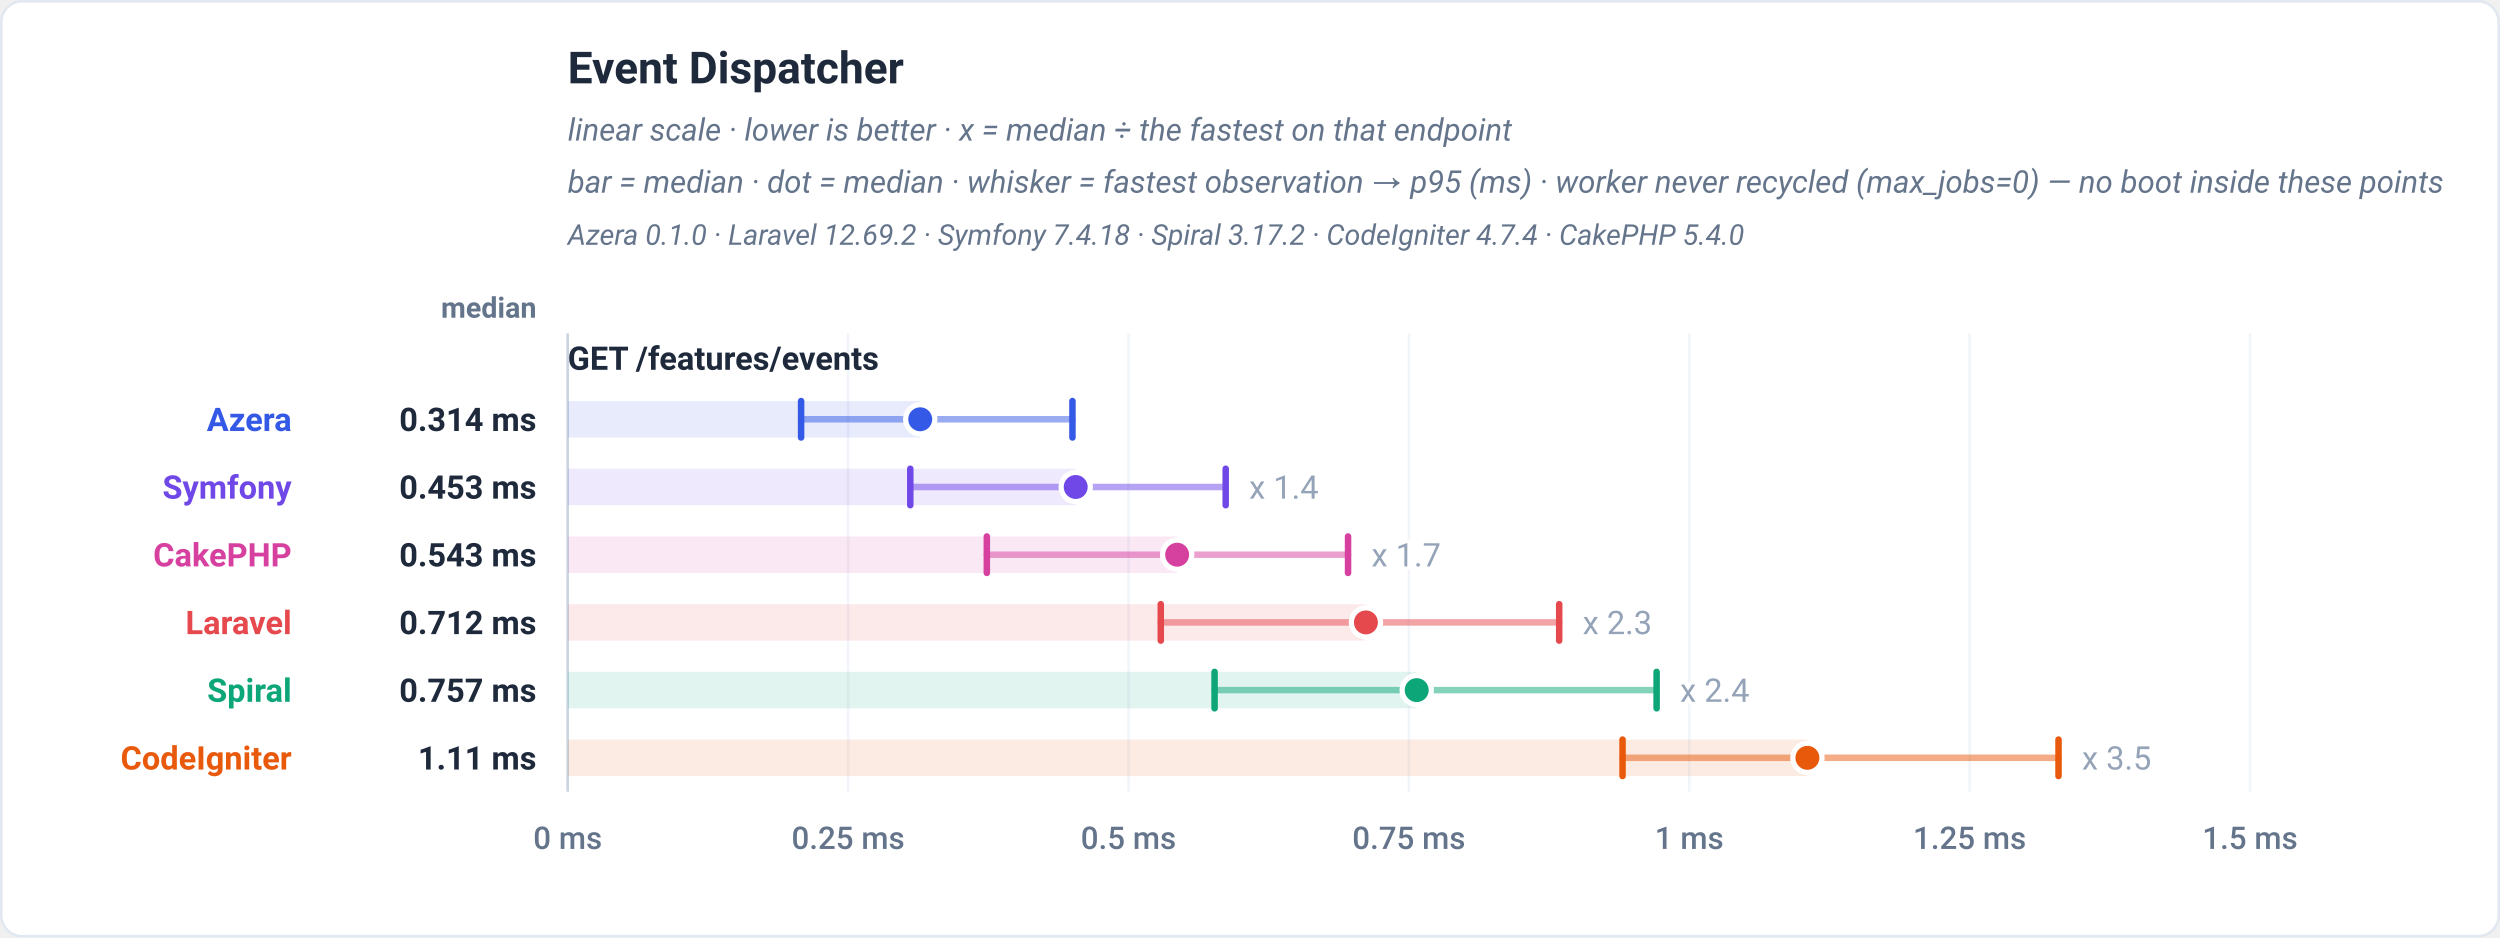
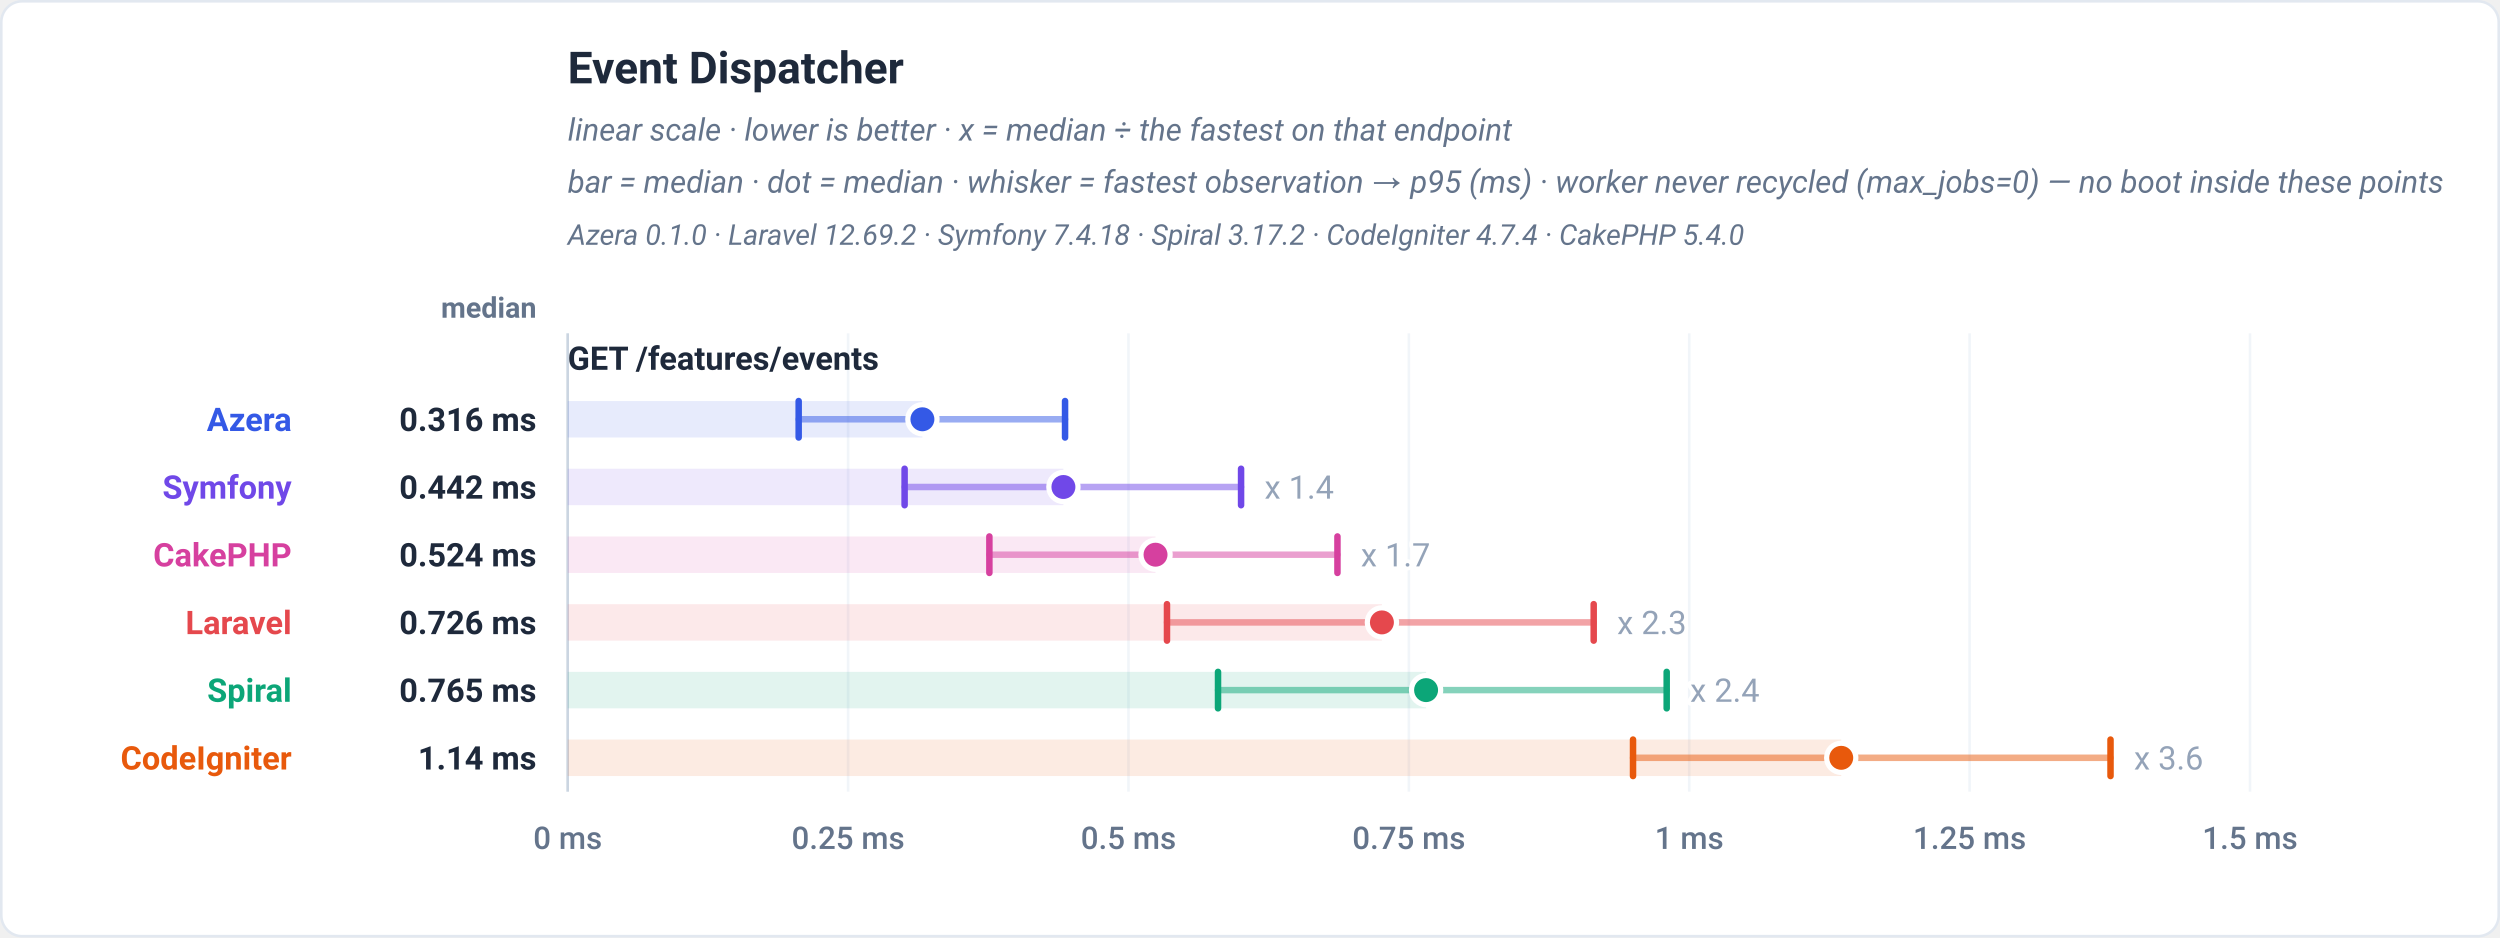
<svg xmlns="http://www.w3.org/2000/svg" viewBox="0 0 960 360" width="960" height="360" role="img" font-family="-apple-system,BlinkMacSystemFont,'Segoe UI',Roboto,Helvetica,Arial,sans-serif">
  <rect x="0.5" y="0.5" width="959" height="359" rx="8" fill="#ffffff" stroke="#e2e8f0" />
  <text x="218" y="32" font-family="-apple-system,BlinkMacSystemFont,'Segoe UI',Roboto,Helvetica,Arial,sans-serif" font-size="17" font-weight="700" fill="#1e293b" text-anchor="start">Event Dispatcher</text>
  <text x="218" y="54" font-family="-apple-system,BlinkMacSystemFont,'Segoe UI',Roboto,Helvetica,Arial,sans-serif" font-size="12" font-weight="400" fill="#64748b" text-anchor="start" font-style="italic">linear scale · lower is better · x = median ÷ the fastest on that endpoint</text>
  <text x="218" y="74" font-family="-apple-system,BlinkMacSystemFont,'Segoe UI',Roboto,Helvetica,Arial,sans-serif" font-size="12" font-weight="400" fill="#64748b" text-anchor="start" font-style="italic">bar = median · dot = median · whisker = fastest observation → p95 (ms) · worker never recycled (max_jobs=0) — no boot inside these points</text>
  <text x="218" y="94" font-family="-apple-system,BlinkMacSystemFont,'Segoe UI',Roboto,Helvetica,Arial,sans-serif" font-size="11" font-weight="400" fill="#64748b" text-anchor="start" font-style="italic">Azera 0.1.0 · Laravel 12.69.2 · Symfony 7.4.18 · Spiral 3.17.2 · CodeIgniter 4.7.4 · CakePHP 5.4.0</text>
  <text x="206" y="122" font-family="-apple-system,BlinkMacSystemFont,'Segoe UI',Roboto,Helvetica,Arial,sans-serif" font-size="11" font-weight="600" fill="#64748b" text-anchor="end">median</text>
  <line x1="218" y1="128" x2="218" y2="304" stroke="#f1f5f9" stroke-width="1" />
  <text x="218" y="326" font-family="-apple-system,BlinkMacSystemFont,'Segoe UI',Roboto,Helvetica,Arial,sans-serif" font-size="12" font-weight="500" fill="#64748b" text-anchor="middle">0 ms</text>
  <line x1="325.67" y1="128" x2="325.67" y2="304" stroke="#f1f5f9" stroke-width="1" />
  <text x="325.67" y="326" font-family="-apple-system,BlinkMacSystemFont,'Segoe UI',Roboto,Helvetica,Arial,sans-serif" font-size="12" font-weight="500" fill="#64748b" text-anchor="middle">0.25 ms</text>
  <line x1="433.33" y1="128" x2="433.33" y2="304" stroke="#f1f5f9" stroke-width="1" />
  <text x="433.33" y="326" font-family="-apple-system,BlinkMacSystemFont,'Segoe UI',Roboto,Helvetica,Arial,sans-serif" font-size="12" font-weight="500" fill="#64748b" text-anchor="middle">0.5 ms</text>
  <line x1="541" y1="128" x2="541" y2="304" stroke="#f1f5f9" stroke-width="1" />
  <text x="541" y="326" font-family="-apple-system,BlinkMacSystemFont,'Segoe UI',Roboto,Helvetica,Arial,sans-serif" font-size="12" font-weight="500" fill="#64748b" text-anchor="middle">0.75 ms</text>
  <line x1="648.67" y1="128" x2="648.67" y2="304" stroke="#f1f5f9" stroke-width="1" />
  <text x="648.67" y="326" font-family="-apple-system,BlinkMacSystemFont,'Segoe UI',Roboto,Helvetica,Arial,sans-serif" font-size="12" font-weight="500" fill="#64748b" text-anchor="middle">1 ms</text>
  <line x1="756.33" y1="128" x2="756.33" y2="304" stroke="#f1f5f9" stroke-width="1" />
  <text x="756.33" y="326" font-family="-apple-system,BlinkMacSystemFont,'Segoe UI',Roboto,Helvetica,Arial,sans-serif" font-size="12" font-weight="500" fill="#64748b" text-anchor="middle">1.25 ms</text>
  <line x1="864" y1="128" x2="864" y2="304" stroke="#f1f5f9" stroke-width="1" />
  <text x="864" y="326" font-family="-apple-system,BlinkMacSystemFont,'Segoe UI',Roboto,Helvetica,Arial,sans-serif" font-size="12" font-weight="500" fill="#64748b" text-anchor="middle">1.5 ms</text>
  <line x1="218" y1="128" x2="218" y2="304" stroke="#cbd5e1" stroke-width="1" />
  <text x="218" y="142" font-family="-apple-system,BlinkMacSystemFont,'Segoe UI',Roboto,Helvetica,Arial,sans-serif" font-size="12.5" font-weight="700" fill="#1e293b" text-anchor="start">GET /features/events</text>
-   <rect x="218" y="154" width="135.36" height="14" fill="#3459e6" fill-opacity="0.12" />
-   <line x1="307.62" y1="161" x2="411.82" y2="161" stroke="#3459e6" stroke-width="2.5" stroke-linecap="round" opacity="0.5" />
-   <line x1="307.62" y1="154" x2="307.62" y2="168" stroke="#3459e6" stroke-width="2.5" stroke-linecap="round" />
-   <line x1="411.82" y1="154" x2="411.82" y2="168" stroke="#3459e6" stroke-width="2.5" stroke-linecap="round" />
-   <circle cx="353.36" cy="161" r="5.6" fill="#3459e6" stroke="#ffffff" stroke-width="2" />
+   <rect x="218" y="154" width="136.2" height="14" fill="#3459e6" fill-opacity="0.12" />
+   <line x1="306.69" y1="161" x2="408.98" y2="161" stroke="#3459e6" stroke-width="2.5" stroke-linecap="round" opacity="0.5" />
+   <line x1="306.69" y1="154" x2="306.69" y2="168" stroke="#3459e6" stroke-width="2.5" stroke-linecap="round" />
+   <line x1="408.98" y1="154" x2="408.98" y2="168" stroke="#3459e6" stroke-width="2.5" stroke-linecap="round" />
+   <circle cx="354.2" cy="161" r="5.6" fill="#3459e6" stroke="#ffffff" stroke-width="2" />
  <text x="112" y="165.5" font-family="-apple-system,BlinkMacSystemFont,'Segoe UI',Roboto,Helvetica,Arial,sans-serif" font-size="12.5" font-weight="700" fill="#3459e6" text-anchor="end">Azera</text>
-   <text x="206" y="165.5" font-family="-apple-system,BlinkMacSystemFont,'Segoe UI',Roboto,Helvetica,Arial,sans-serif" font-size="12.5" font-weight="700" fill="#1e293b" text-anchor="end">0.314 ms</text>
-   <rect x="218" y="180" width="195.07" height="14" fill="#7048e8" fill-opacity="0.12" />
-   <line x1="349.55" y1="187" x2="470.67" y2="187" stroke="#7048e8" stroke-width="2.5" stroke-linecap="round" opacity="0.5" />
-   <line x1="349.55" y1="180" x2="349.55" y2="194" stroke="#7048e8" stroke-width="2.5" stroke-linecap="round" />
-   <line x1="470.67" y1="180" x2="470.67" y2="194" stroke="#7048e8" stroke-width="2.5" stroke-linecap="round" />
-   <circle cx="413.07" cy="187" r="5.6" fill="#7048e8" stroke="#ffffff" stroke-width="2" />
-   <text x="479.67" y="191.5" font-family="-apple-system,BlinkMacSystemFont,'Segoe UI',Roboto,Helvetica,Arial,sans-serif" font-size="12.5" font-weight="400" fill="#94a3b8" text-anchor="start" stroke="#ffffff" stroke-width="3" paint-order="stroke" stroke-linejoin="round">x 1.4</text>
+   <text x="206" y="165.5" font-family="-apple-system,BlinkMacSystemFont,'Segoe UI',Roboto,Helvetica,Arial,sans-serif" font-size="12.5" font-weight="700" fill="#1e293b" text-anchor="end">0.316 ms</text>
+   <rect x="218" y="180" width="190.35" height="14" fill="#7048e8" fill-opacity="0.12" />
+   <line x1="347.37" y1="187" x2="476.57" y2="187" stroke="#7048e8" stroke-width="2.5" stroke-linecap="round" opacity="0.5" />
+   <line x1="347.37" y1="180" x2="347.37" y2="194" stroke="#7048e8" stroke-width="2.5" stroke-linecap="round" />
+   <line x1="476.57" y1="180" x2="476.57" y2="194" stroke="#7048e8" stroke-width="2.5" stroke-linecap="round" />
+   <circle cx="408.35" cy="187" r="5.6" fill="#7048e8" stroke="#ffffff" stroke-width="2" />
+   <text x="485.57" y="191.5" font-family="-apple-system,BlinkMacSystemFont,'Segoe UI',Roboto,Helvetica,Arial,sans-serif" font-size="12.5" font-weight="400" fill="#94a3b8" text-anchor="start" stroke="#ffffff" stroke-width="3" paint-order="stroke" stroke-linejoin="round">x 1.4</text>
  <text x="112" y="191.5" font-family="-apple-system,BlinkMacSystemFont,'Segoe UI',Roboto,Helvetica,Arial,sans-serif" font-size="12.5" font-weight="700" fill="#7048e8" text-anchor="end">Symfony</text>
-   <text x="206" y="191.5" font-family="-apple-system,BlinkMacSystemFont,'Segoe UI',Roboto,Helvetica,Arial,sans-serif" font-size="12.5" font-weight="700" fill="#1e293b" text-anchor="end">0.453 ms</text>
-   <rect x="218" y="206" width="234.02" height="14" fill="#d6409f" fill-opacity="0.12" />
-   <line x1="378.94" y1="213" x2="517.65" y2="213" stroke="#d6409f" stroke-width="2.5" stroke-linecap="round" opacity="0.5" />
-   <line x1="378.94" y1="206" x2="378.94" y2="220" stroke="#d6409f" stroke-width="2.5" stroke-linecap="round" />
-   <line x1="517.65" y1="206" x2="517.65" y2="220" stroke="#d6409f" stroke-width="2.5" stroke-linecap="round" />
-   <circle cx="452.02" cy="213" r="5.6" fill="#d6409f" stroke="#ffffff" stroke-width="2" />
-   <text x="526.65" y="217.5" font-family="-apple-system,BlinkMacSystemFont,'Segoe UI',Roboto,Helvetica,Arial,sans-serif" font-size="12.5" font-weight="400" fill="#94a3b8" text-anchor="start" stroke="#ffffff" stroke-width="3" paint-order="stroke" stroke-linejoin="round">x 1.7</text>
+   <text x="206" y="191.5" font-family="-apple-system,BlinkMacSystemFont,'Segoe UI',Roboto,Helvetica,Arial,sans-serif" font-size="12.5" font-weight="700" fill="#1e293b" text-anchor="end">0.442 ms</text>
+   <rect x="218" y="206" width="225.72" height="14" fill="#d6409f" fill-opacity="0.12" />
+   <line x1="379.92" y1="213" x2="513.58" y2="213" stroke="#d6409f" stroke-width="2.5" stroke-linecap="round" opacity="0.5" />
+   <line x1="379.92" y1="206" x2="379.92" y2="220" stroke="#d6409f" stroke-width="2.5" stroke-linecap="round" />
+   <line x1="513.58" y1="206" x2="513.58" y2="220" stroke="#d6409f" stroke-width="2.5" stroke-linecap="round" />
+   <circle cx="443.72" cy="213" r="5.6" fill="#d6409f" stroke="#ffffff" stroke-width="2" />
+   <text x="522.58" y="217.5" font-family="-apple-system,BlinkMacSystemFont,'Segoe UI',Roboto,Helvetica,Arial,sans-serif" font-size="12.5" font-weight="400" fill="#94a3b8" text-anchor="start" stroke="#ffffff" stroke-width="3" paint-order="stroke" stroke-linejoin="round">x 1.7</text>
  <text x="112" y="217.5" font-family="-apple-system,BlinkMacSystemFont,'Segoe UI',Roboto,Helvetica,Arial,sans-serif" font-size="12.5" font-weight="700" fill="#d6409f" text-anchor="end">CakePHP</text>
-   <text x="206" y="217.5" font-family="-apple-system,BlinkMacSystemFont,'Segoe UI',Roboto,Helvetica,Arial,sans-serif" font-size="12.5" font-weight="700" fill="#1e293b" text-anchor="end">0.543 ms</text>
-   <rect x="218" y="232" width="306.51" height="14" fill="#e5484d" fill-opacity="0.12" />
-   <line x1="445.74" y1="239" x2="598.73" y2="239" stroke="#e5484d" stroke-width="2.5" stroke-linecap="round" opacity="0.5" />
-   <line x1="445.74" y1="232" x2="445.74" y2="246" stroke="#e5484d" stroke-width="2.5" stroke-linecap="round" />
-   <line x1="598.73" y1="232" x2="598.73" y2="246" stroke="#e5484d" stroke-width="2.5" stroke-linecap="round" />
-   <circle cx="524.51" cy="239" r="5.6" fill="#e5484d" stroke="#ffffff" stroke-width="2" />
-   <text x="607.73" y="243.5" font-family="-apple-system,BlinkMacSystemFont,'Segoe UI',Roboto,Helvetica,Arial,sans-serif" font-size="12.5" font-weight="400" fill="#94a3b8" text-anchor="start" stroke="#ffffff" stroke-width="3" paint-order="stroke" stroke-linejoin="round">x 2.3</text>
+   <text x="206" y="217.5" font-family="-apple-system,BlinkMacSystemFont,'Segoe UI',Roboto,Helvetica,Arial,sans-serif" font-size="12.5" font-weight="700" fill="#1e293b" text-anchor="end">0.524 ms</text>
+   <rect x="218" y="232" width="312.65" height="14" fill="#e5484d" fill-opacity="0.12" />
+   <line x1="448.12" y1="239" x2="611.98" y2="239" stroke="#e5484d" stroke-width="2.5" stroke-linecap="round" opacity="0.5" />
+   <line x1="448.12" y1="232" x2="448.12" y2="246" stroke="#e5484d" stroke-width="2.5" stroke-linecap="round" />
+   <line x1="611.98" y1="232" x2="611.98" y2="246" stroke="#e5484d" stroke-width="2.5" stroke-linecap="round" />
+   <circle cx="530.65" cy="239" r="5.6" fill="#e5484d" stroke="#ffffff" stroke-width="2" />
+   <text x="620.98" y="243.5" font-family="-apple-system,BlinkMacSystemFont,'Segoe UI',Roboto,Helvetica,Arial,sans-serif" font-size="12.5" font-weight="400" fill="#94a3b8" text-anchor="start" stroke="#ffffff" stroke-width="3" paint-order="stroke" stroke-linejoin="round">x 2.3</text>
  <text x="112" y="243.5" font-family="-apple-system,BlinkMacSystemFont,'Segoe UI',Roboto,Helvetica,Arial,sans-serif" font-size="12.5" font-weight="700" fill="#e5484d" text-anchor="end">Laravel</text>
-   <text x="206" y="243.5" font-family="-apple-system,BlinkMacSystemFont,'Segoe UI',Roboto,Helvetica,Arial,sans-serif" font-size="12.5" font-weight="700" fill="#1e293b" text-anchor="end">0.712 ms</text>
-   <rect x="218" y="258" width="326.01" height="14" fill="#0ca678" fill-opacity="0.12" />
-   <line x1="466.4" y1="265" x2="636.14" y2="265" stroke="#0ca678" stroke-width="2.5" stroke-linecap="round" opacity="0.5" />
-   <line x1="466.4" y1="258" x2="466.4" y2="272" stroke="#0ca678" stroke-width="2.5" stroke-linecap="round" />
-   <line x1="636.14" y1="258" x2="636.14" y2="272" stroke="#0ca678" stroke-width="2.5" stroke-linecap="round" />
-   <circle cx="544.01" cy="265" r="5.6" fill="#0ca678" stroke="#ffffff" stroke-width="2" />
-   <text x="645.14" y="269.5" font-family="-apple-system,BlinkMacSystemFont,'Segoe UI',Roboto,Helvetica,Arial,sans-serif" font-size="12.5" font-weight="400" fill="#94a3b8" text-anchor="start" stroke="#ffffff" stroke-width="3" paint-order="stroke" stroke-linejoin="round">x 2.4</text>
+   <text x="206" y="243.5" font-family="-apple-system,BlinkMacSystemFont,'Segoe UI',Roboto,Helvetica,Arial,sans-serif" font-size="12.5" font-weight="700" fill="#1e293b" text-anchor="end">0.726 ms</text>
+   <rect x="218" y="258" width="329.61" height="14" fill="#0ca678" fill-opacity="0.12" />
+   <line x1="467.72" y1="265" x2="640.01" y2="265" stroke="#0ca678" stroke-width="2.5" stroke-linecap="round" opacity="0.5" />
+   <line x1="467.72" y1="258" x2="467.72" y2="272" stroke="#0ca678" stroke-width="2.5" stroke-linecap="round" />
+   <line x1="640.01" y1="258" x2="640.01" y2="272" stroke="#0ca678" stroke-width="2.5" stroke-linecap="round" />
+   <circle cx="547.61" cy="265" r="5.6" fill="#0ca678" stroke="#ffffff" stroke-width="2" />
+   <text x="649.01" y="269.5" font-family="-apple-system,BlinkMacSystemFont,'Segoe UI',Roboto,Helvetica,Arial,sans-serif" font-size="12.5" font-weight="400" fill="#94a3b8" text-anchor="start" stroke="#ffffff" stroke-width="3" paint-order="stroke" stroke-linejoin="round">x 2.4</text>
  <text x="112" y="269.5" font-family="-apple-system,BlinkMacSystemFont,'Segoe UI',Roboto,Helvetica,Arial,sans-serif" font-size="12.5" font-weight="700" fill="#0ca678" text-anchor="end">Spiral</text>
-   <text x="206" y="269.5" font-family="-apple-system,BlinkMacSystemFont,'Segoe UI',Roboto,Helvetica,Arial,sans-serif" font-size="12.5" font-weight="700" fill="#1e293b" text-anchor="end">0.757 ms</text>
-   <rect x="218" y="284" width="476.04" height="14" fill="#e8590c" fill-opacity="0.12" />
-   <line x1="623.06" y1="291" x2="790.47" y2="291" stroke="#e8590c" stroke-width="2.5" stroke-linecap="round" opacity="0.5" />
-   <line x1="623.06" y1="284" x2="623.06" y2="298" stroke="#e8590c" stroke-width="2.5" stroke-linecap="round" />
-   <line x1="790.47" y1="284" x2="790.47" y2="298" stroke="#e8590c" stroke-width="2.5" stroke-linecap="round" />
-   <circle cx="694.04" cy="291" r="5.6" fill="#e8590c" stroke="#ffffff" stroke-width="2" />
-   <text x="799.47" y="295.5" font-family="-apple-system,BlinkMacSystemFont,'Segoe UI',Roboto,Helvetica,Arial,sans-serif" font-size="12.5" font-weight="400" fill="#94a3b8" text-anchor="start" stroke="#ffffff" stroke-width="3" paint-order="stroke" stroke-linejoin="round">x 3.5</text>
+   <text x="206" y="269.5" font-family="-apple-system,BlinkMacSystemFont,'Segoe UI',Roboto,Helvetica,Arial,sans-serif" font-size="12.5" font-weight="700" fill="#1e293b" text-anchor="end">0.765 ms</text>
+   <rect x="218" y="284" width="489.03" height="14" fill="#e8590c" fill-opacity="0.12" />
+   <line x1="627.08" y1="291" x2="810.44" y2="291" stroke="#e8590c" stroke-width="2.5" stroke-linecap="round" opacity="0.5" />
+   <line x1="627.08" y1="284" x2="627.08" y2="298" stroke="#e8590c" stroke-width="2.5" stroke-linecap="round" />
+   <line x1="810.44" y1="284" x2="810.44" y2="298" stroke="#e8590c" stroke-width="2.5" stroke-linecap="round" />
+   <circle cx="707.03" cy="291" r="5.6" fill="#e8590c" stroke="#ffffff" stroke-width="2" />
+   <text x="819.44" y="295.5" font-family="-apple-system,BlinkMacSystemFont,'Segoe UI',Roboto,Helvetica,Arial,sans-serif" font-size="12.5" font-weight="400" fill="#94a3b8" text-anchor="start" stroke="#ffffff" stroke-width="3" paint-order="stroke" stroke-linejoin="round">x 3.6</text>
  <text x="112" y="295.5" font-family="-apple-system,BlinkMacSystemFont,'Segoe UI',Roboto,Helvetica,Arial,sans-serif" font-size="12.5" font-weight="700" fill="#e8590c" text-anchor="end">CodeIgniter</text>
-   <text x="206" y="295.5" font-family="-apple-system,BlinkMacSystemFont,'Segoe UI',Roboto,Helvetica,Arial,sans-serif" font-size="12.5" font-weight="700" fill="#1e293b" text-anchor="end">1.11 ms</text>
+   <text x="206" y="295.5" font-family="-apple-system,BlinkMacSystemFont,'Segoe UI',Roboto,Helvetica,Arial,sans-serif" font-size="12.5" font-weight="700" fill="#1e293b" text-anchor="end">1.14 ms</text>
</svg>
